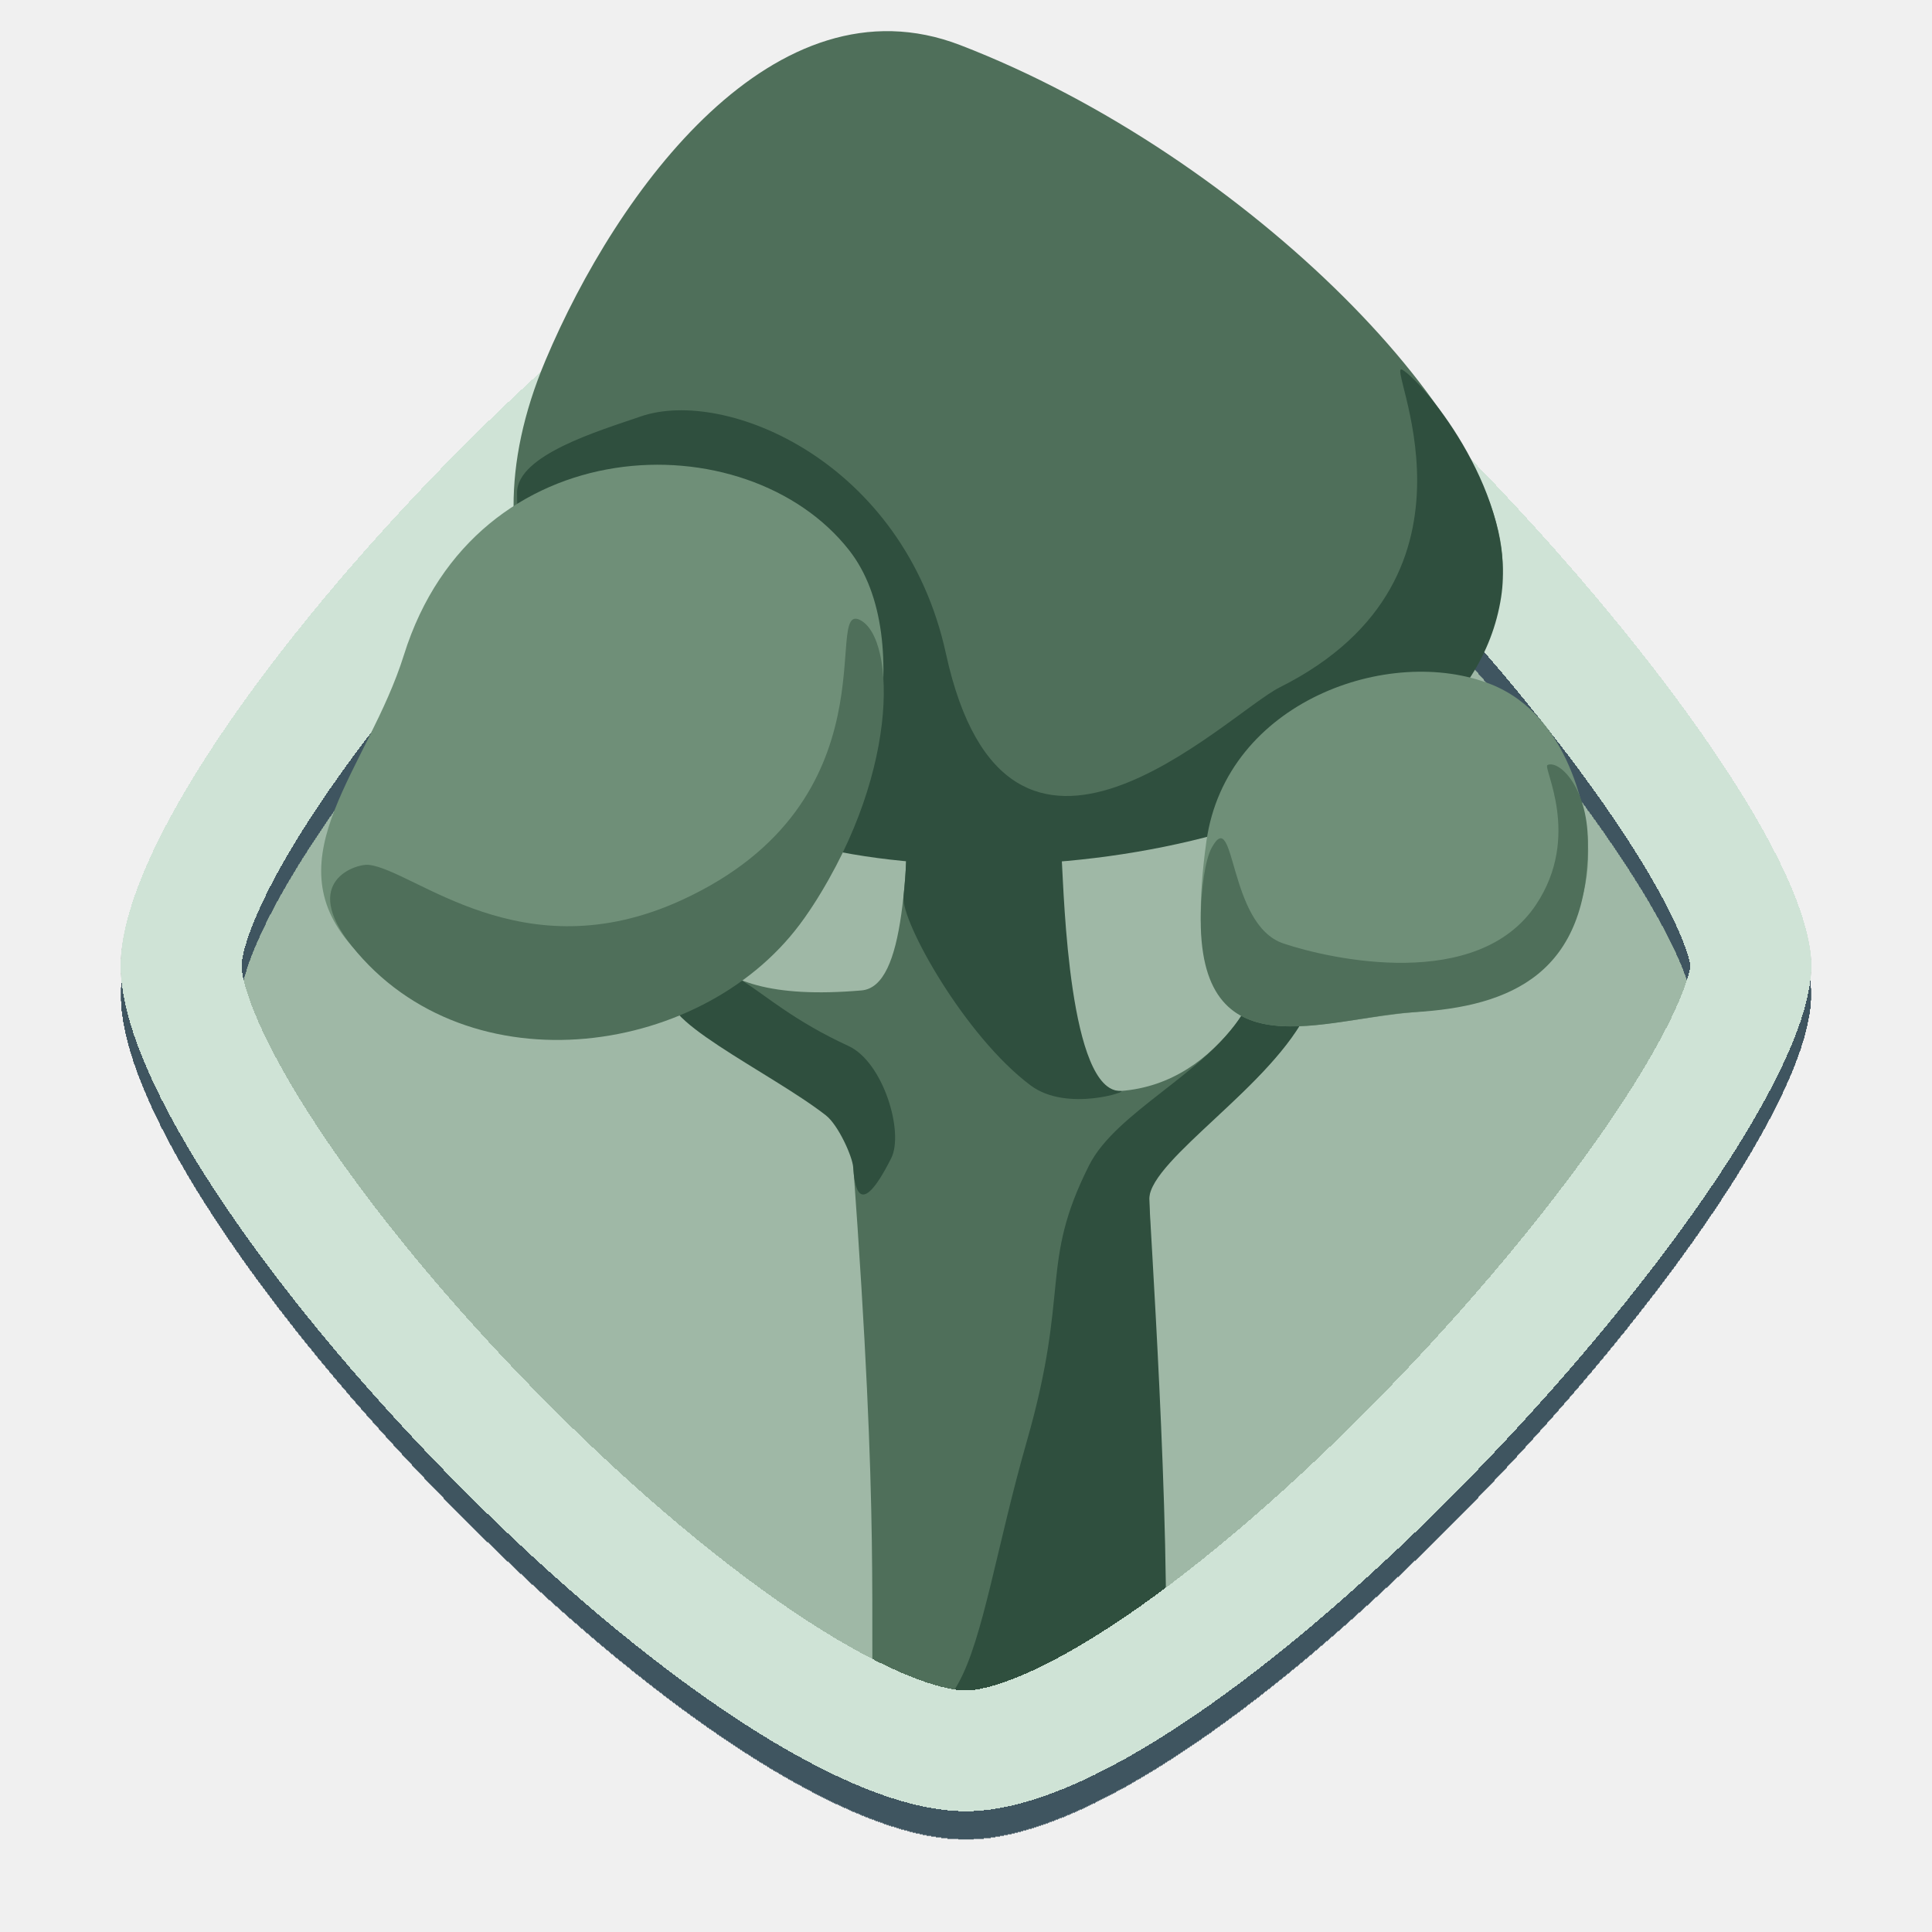
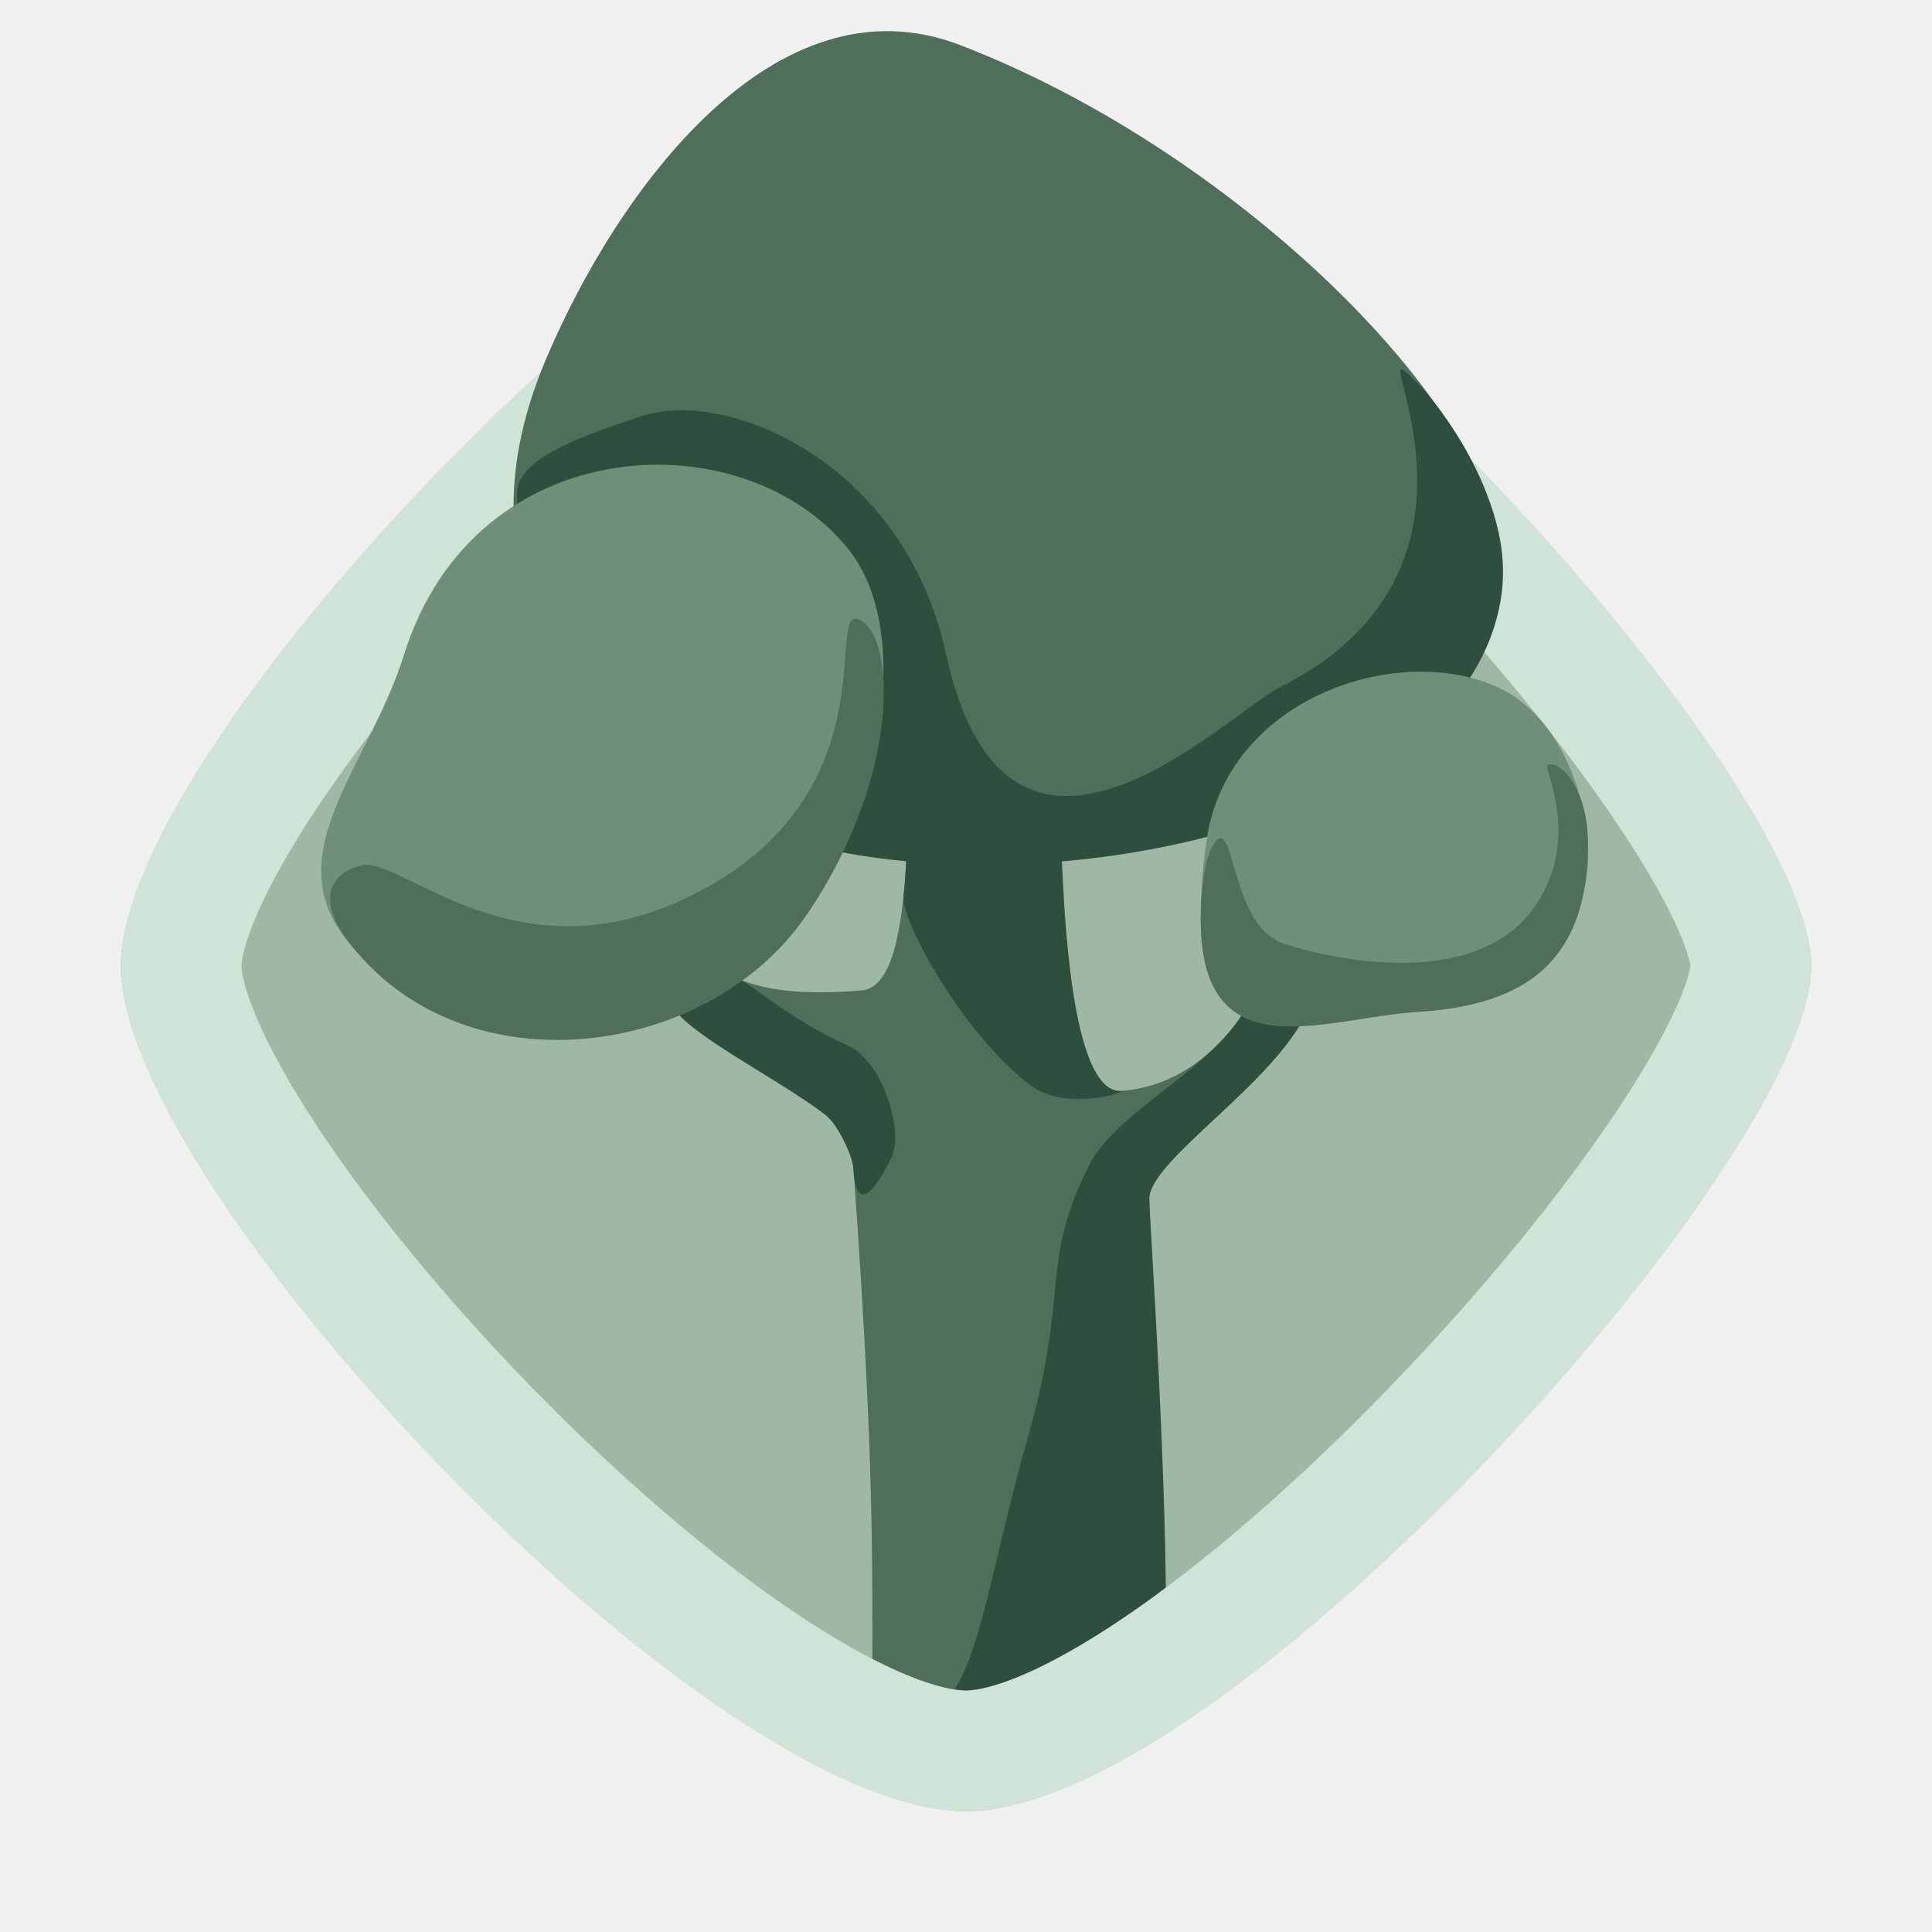
<svg xmlns="http://www.w3.org/2000/svg" width="2048" height="2048" viewBox="0 0 2048 2048" fill="none">
  <g clip-path="url(#clip0_1100_1743)">
    <path d="M1024 128C1284.89 128 1920 821.69 1920 1024C1920 1226.31 1295.54 1920 1024 1920C752.46 1920 128 1258.27 128 1024C128 789.73 763.12 128 1024 128Z" fill="#9FB8A6" />
    <path d="M926.07 1869.64C921.42 1695.33 933 1626.09 904 1229.1C897.57 1140.88 666 1118.82 643.93 940.54L690.8 918.48C734.91 976.38 719.29 1066.48 913.19 1049.9C960.44 1045.9 960.98 922.16 965.58 800.85L1137.43 784.31C1109.86 903.78 1129.37 1160.97 1187.97 1156.5C1296.42 1148.23 1346.04 1035.19 1367.18 972.7L1406.69 1024.17C1370.85 1151.91 1216.69 1217.27 1218.3 1270.46C1237.6 1890.78 1227.49 1563.62 1234.84 1785.09C1238.43 1892.74 927.91 1938.57 926.07 1869.64Z" fill="#4F6F5A" />
-     <path d="M1386.55 1071C1395.15 1052.48 1354.87 1014.32 1316.25 1076C1277.63 1137.68 1182.94 1178.8 1154.51 1235.26C1101.62 1340.26 1134.72 1366.46 1088.51 1527.66C1056.51 1639.4 1042.27 1737.21 1015.72 1784.59C971.72 1863.21 927.02 1848.28 926.02 1869.64C923.02 1933.9 1229.73 1905.9 1234.8 1785.09C1241.69 1621.09 1217.85 1281.77 1218.26 1270.46C1219.83 1228.73 1350.16 1149.41 1386.55 1071Z" fill="#2F4F3E" />
-     <g filter="url(#filter0_d_1100_1743)">
-       <path d="M1240.46 292.44C1332 357.34 1432.07 446.8 1525 543.28C1617.93 639.76 1702.32 741.76 1763.1 831.1C1793.54 875.81 1817.42 916.41 1833.47 950.86C1850.16 986.6 1856 1010.7 1856 1024C1856 1037.49 1850.18 1061.69 1833.79 1097.41C1817.96 1131.87 1794.44 1172.47 1764.42 1217.16C1704.42 1306.47 1621 1408.46 1528.82 1504.84C1436.64 1601.22 1337 1690.64 1245 1755.46C1199 1787.88 1155.93 1813.46 1117.41 1830.8C1078.34 1848.37 1047.11 1856 1023.99 1856C973.99 1856 896.73 1823.57 802.22 1759.38C710.38 1697 610.86 1610.6 518.81 1516.29C426.76 1421.98 343.57 1321.22 283.81 1230.79C253.91 1185.56 230.47 1143.79 214.67 1107.46C198.52 1070.3 192 1042.46 192 1024C192 1005.54 198.58 978 215 940.8C231 904.46 254.82 862.71 285.13 817.46C345.69 727 429.88 626.19 522.61 531.83C615.34 437.47 715.28 351 806.77 288.53C852.51 257.3 895.22 232.72 933.15 216.1C971.65 199.22 1002 192 1024 192C1045.51 192 1075.56 199.43 1114.08 217.05C1152 234.38 1194.68 260 1240.46 292.44Z" stroke="#CFE3D6" stroke-width="128" shape-rendering="crispEdges" />
-     </g>
+     <path d="M1386.55 1071C1395.15 1052.48 1354.87 1014.32 1316.25 1076C1277.63 1137.68 1182.94 1178.8 1154.51 1235.26C1101.62 1340.26 1134.72 1366.46 1088.51 1527.66C1056.51 1639.4 1042.27 1737.21 1015.72 1784.59C971.722 1863.21 927.022 1848.28 926.022 1869.64C923.022 1933.9 1229.73 1905.9 1234.8 1785.09C1241.69 1621.09 1217.85 1281.77 1218.26 1270.46C1219.83 1228.73 1350.16 1149.41 1386.55 1071Z" fill="#2F4F3E" />
+     <path d="M1240.46 292.44C1332 357.34 1432.07 446.8 1525 543.28C1617.93 639.76 1702.32 741.76 1763.1 831.1C1793.54 875.81 1817.42 916.41 1833.47 950.86C1850.16 986.6 1856 1010.7 1856 1024C1856 1037.49 1850.18 1061.69 1833.79 1097.41C1817.96 1131.87 1794.44 1172.47 1764.42 1217.16C1704.42 1306.47 1621 1408.46 1528.82 1504.84C1436.64 1601.22 1337 1690.64 1245 1755.46C1199 1787.88 1155.93 1813.46 1117.41 1830.8C1078.34 1848.37 1047.11 1856 1023.99 1856C973.99 1856 896.73 1823.57 802.22 1759.38C710.38 1697 610.86 1610.6 518.81 1516.29C426.76 1421.98 343.57 1321.22 283.81 1230.79C253.91 1185.56 230.47 1143.79 214.67 1107.46C198.52 1070.3 192 1042.46 192 1024C192 1005.54 198.58 978 215 940.8C231 904.46 254.82 862.71 285.13 817.46C345.69 727 429.88 626.19 522.61 531.83C615.34 437.47 715.28 351 806.77 288.53C852.51 257.3 895.22 232.72 933.15 216.1C971.65 199.22 1002 192 1024 192C1045.51 192 1075.56 199.43 1114.08 217.05C1152 234.38 1194.68 260 1240.46 292.44Z" stroke="#CFE3D6" stroke-width="128" />
    <path d="M960.41 912.7C960.25 924.7 958.83 939.79 957.76 950.65C955.16 977.09 1022.94 1098.65 1092.6 1150.65C1131.09 1179.38 1198.29 1156.25 1187.98 1156.5C1133.35 1157.81 1127.88 949.64 1125.58 912.39C1124 887.19 960.94 871.86 960.41 912.7Z" fill="#2F4F3E" />
    <path d="M715.14 1050C778 998.16 782.96 1055.29 899.44 1108.79C936.35 1125.79 958.55 1200.26 944.7 1227.79C909.6 1297.46 905.62 1254.44 904.42 1237.33C903.63 1226.1 888.76 1192.74 875.49 1182.33C816.9 1136.61 684.39 1075.38 715.14 1050Z" fill="#2F4F3E" />
-     <path d="M1017.85 47.8C821.51 -27.78 654.22 201.8 578.31 381.85C483.64 606.35 602.2 759.65 748.71 840.32C928.14 939.1 1015.14 916.05 1189.6 898.47C1306.85 886.65 1580.45 778.1 1592.6 610.4C1604 453.94 1323.49 165.46 1017.85 47.8Z" fill="#4F6F5A" />
-     <path d="M852.781 894.66C715.531 859.05 548.101 733.84 548.101 522.32C548.101 482.14 635.791 456.47 679.211 441.45C768.911 410.45 958.211 489.04 1002.71 692.78C1068.34 993.57 1299.93 756.98 1356.71 728.55C1592.65 610.4 1465.43 378.15 1486.89 392.14C1513.33 409.38 1607.73 526.52 1591.25 633.06C1553.69 875.66 1111.86 961.87 852.781 894.66Z" fill="#2F4F3E" />
+     <path d="M1017.85 47.8C821.512 -27.78 654.222 201.8 578.312 381.85C483.642 606.35 602.202 759.65 748.712 840.32C928.142 939.1 1015.14 916.05 1189.6 898.47C1306.85 886.65 1580.45 778.1 1592.6 610.4C1604 453.94 1323.49 165.46 1017.85 47.8Z" fill="#4F6F5A" />
+     <path d="M852.782 894.66C715.532 859.05 548.102 733.84 548.102 522.32C548.102 482.14 635.792 456.47 679.212 441.45C768.912 410.45 958.212 489.04 1002.71 692.78C1068.34 993.57 1299.93 756.98 1356.71 728.55C1592.65 610.4 1465.43 378.15 1486.89 392.14C1513.33 409.38 1607.73 526.52 1591.25 633.06C1553.69 875.66 1111.86 961.87 852.782 894.66Z" fill="#2F4F3E" />
    <path d="M1580.45 725.36C1473.28 682.77 1299.72 743.46 1278.86 891.71C1242.86 1147.93 1374.91 1083.71 1499.31 1072.93C1621.17 1062.38 1688.91 994.2 1683.24 891.71C1681.84 866.39 1665.18 759 1580.45 725.36Z" fill="#6F8F78" />
    <path d="M900.19 583.36C791.78 444.94 503.93 452.17 428.19 694.25C390.53 814.64 288.92 908 372.74 1002.61C489.31 1134.25 736.85 1132 852.85 972.85C922.88 876.78 974.37 678.08 900.19 583.36Z" fill="#6F8F78" />
    <path d="M1284.53 898.49C1309.84 852.62 1301.32 980.2 1360.42 1000.1C1410.07 1016.83 1566.42 1051.77 1628.24 959.04C1676.77 886.26 1635.09 813.47 1640.38 810.98C1652.25 805.39 1682.68 833.38 1683.24 891.71C1684.57 1031.34 1602.39 1066.95 1499.31 1072.93C1406.09 1078.34 1268.77 1140.08 1272.91 967.75C1273.48 944.22 1277.06 912 1284.53 898.49Z" fill="#4F6F5A" />
-     <path d="M390.55 916.74C439.07 921.74 553.11 1031.97 722.76 954.07C951.39 849.07 871.43 637.3 911.57 657.16C950.4 676.38 954.18 827.16 852.85 972.85C750.47 1120.05 496.31 1157.5 372.74 1002.61C317.58 933.46 378.29 915.48 390.55 916.74Z" fill="#4F6F5A" />
+     <path d="M390.549 916.741C439.069 921.741 553.109 1031.97 722.759 954.071C951.389 849.071 871.429 637.301 911.569 657.161C950.399 676.381 954.179 827.161 852.849 972.851C750.469 1120.05 496.309 1157.5 372.739 1002.61C317.579 933.461 378.289 915.481 390.549 916.741Z" fill="#4F6F5A" />
  </g>
  <defs>
-     <filter id="filter0_d_1100_1743" x="128" y="128" width="1792" height="1822" filterUnits="userSpaceOnUse" color-interpolation-filters="sRGB">
-       <feFlood flood-opacity="0" result="BackgroundImageFix" />
-       <feColorMatrix in="SourceAlpha" type="matrix" values="0 0 0 0 0 0 0 0 0 0 0 0 0 0 0 0 0 0 127 0" result="hardAlpha" />
-       <feOffset dy="30" />
-       <feComposite in2="hardAlpha" operator="out" />
-       <feColorMatrix type="matrix" values="0 0 0 0 0.247 0 0 0 0 0.333 0 0 0 0 0.376 0 0 0 1 0" />
-       <feBlend mode="normal" in2="BackgroundImageFix" result="effect1_dropShadow_1100_1743" />
-       <feBlend mode="normal" in="SourceGraphic" in2="effect1_dropShadow_1100_1743" result="shape" />
-     </filter>
    <clipPath id="clip0_1100_1743">
      <rect width="2048" height="2048" fill="white" />
    </clipPath>
  </defs>
</svg>
